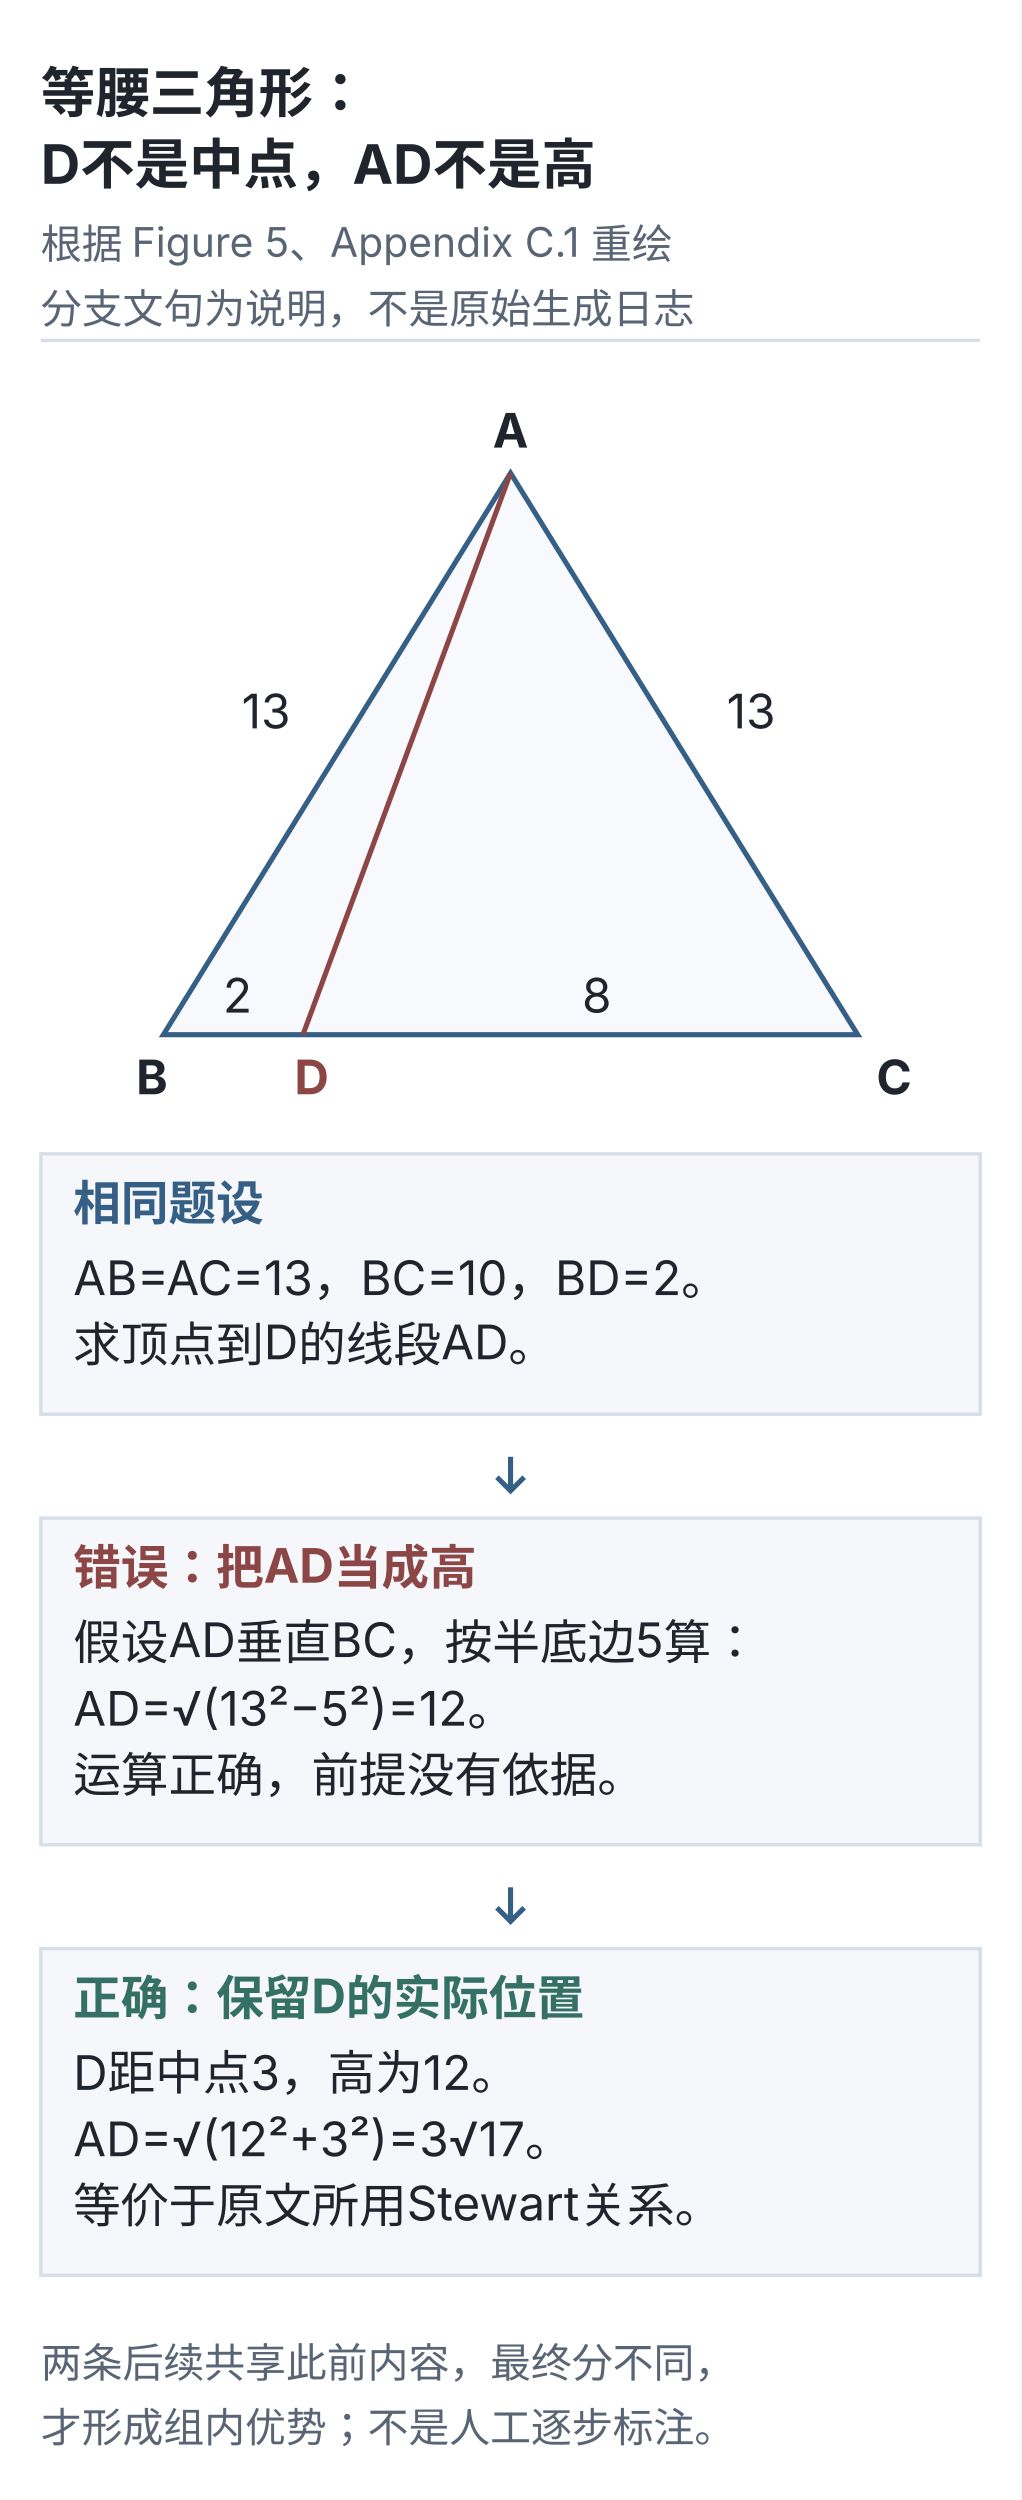
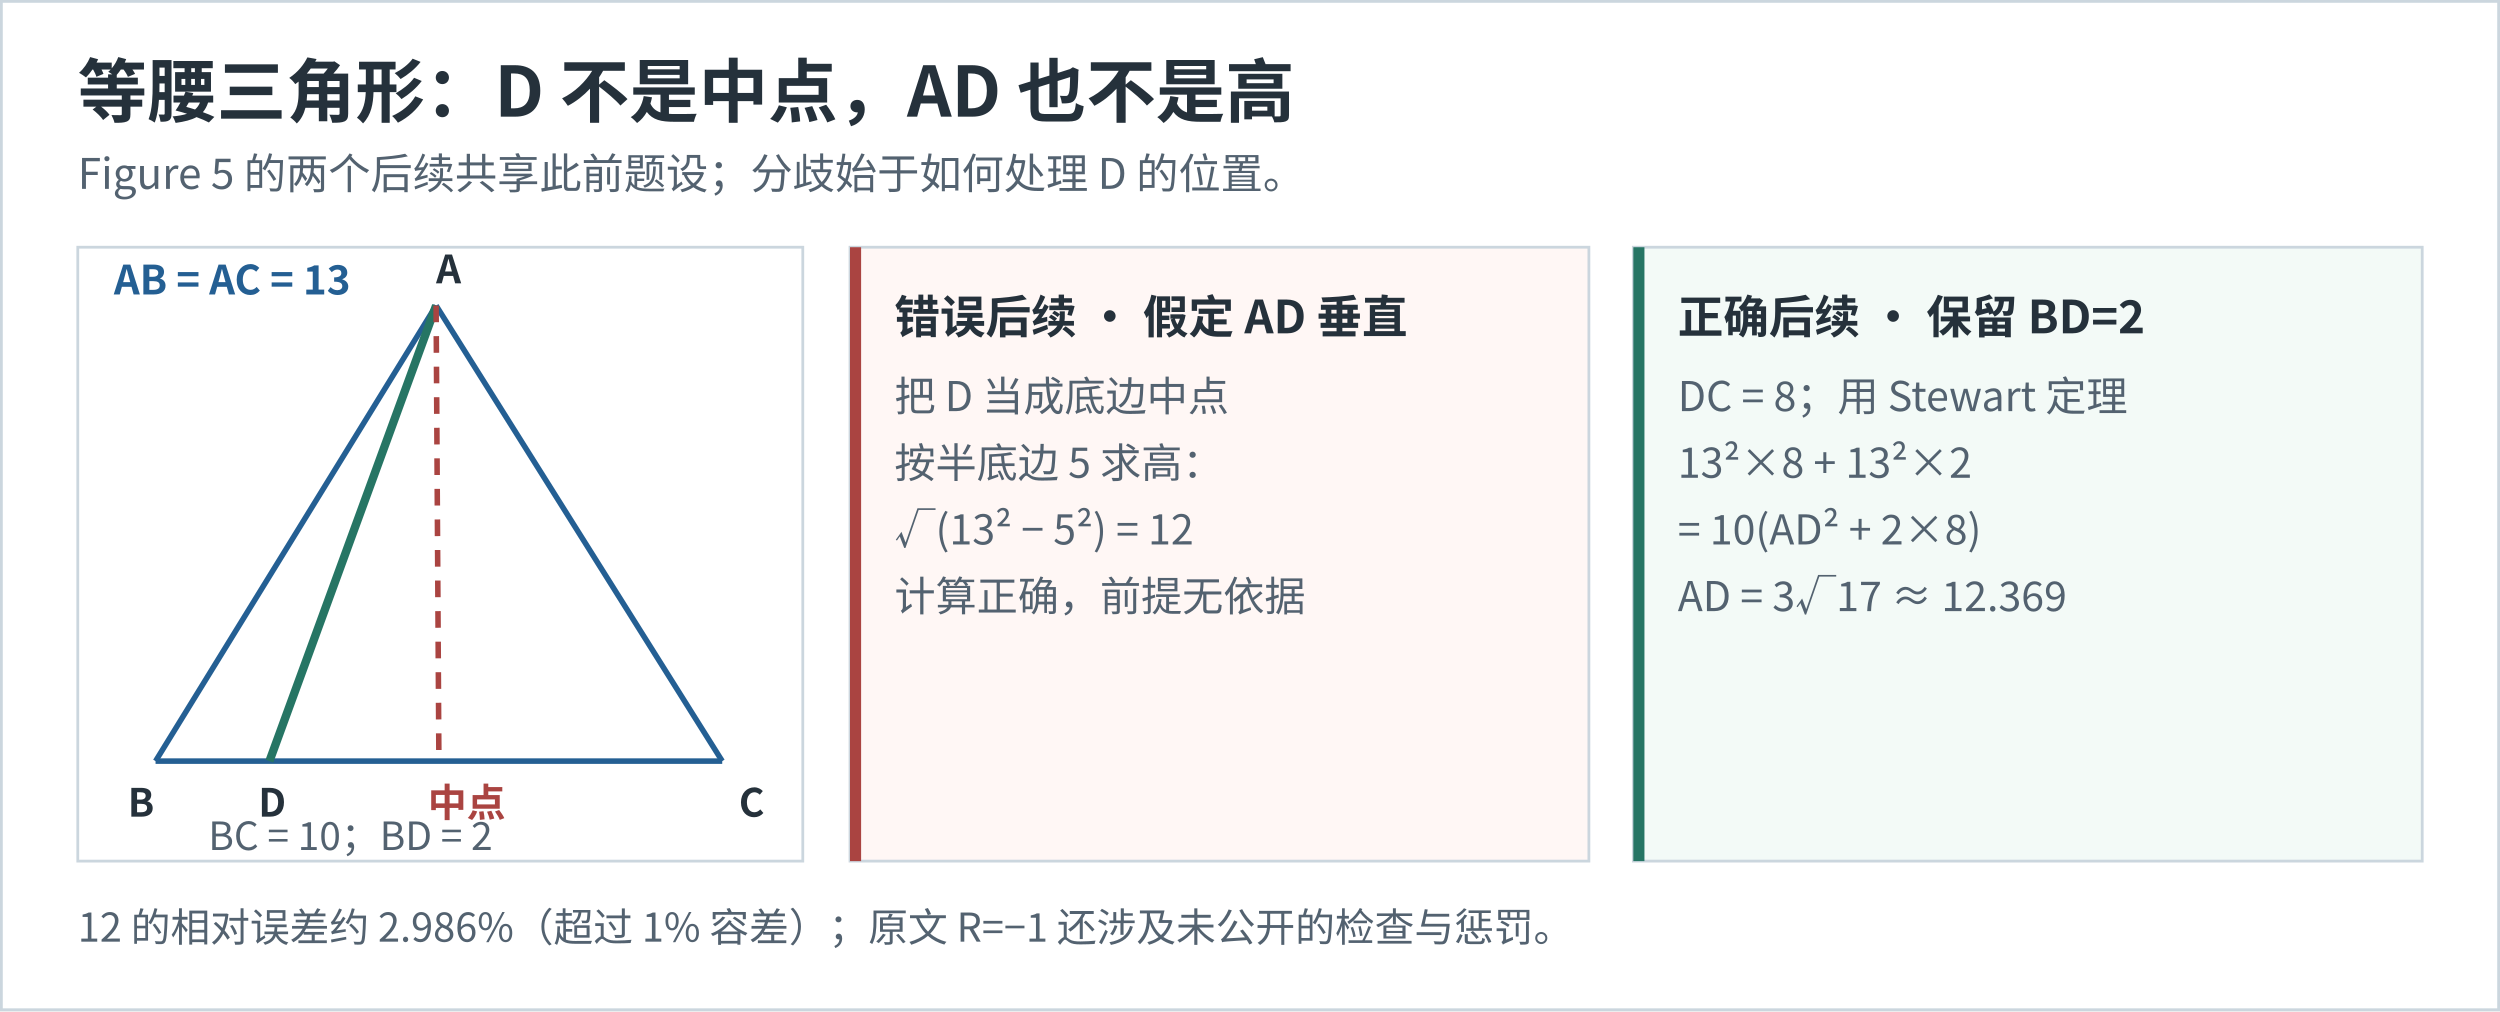
- <svg xmlns="http://www.w3.org/2000/svg" width="600" height="1469" viewBox="0 0 600 1469" role="img" aria-labelledby="title desc">
-   <rect width="600" height="1469" fill="#fff" />
-   <style>text{font-family:Inter,-apple-system,BlinkMacSystemFont,"PingFang SC","Microsoft YaHei",sans-serif}.title{font-size:32px;font-weight:750}.label{font-size:28px;font-weight:750}.main{font-size:28px}.small{font-size:24px}.value{font-size:32px;font-weight:750}</style>
-   <text x="24" y="66" class="title" fill="#20252d" text-anchor="start">等腰三角形：</text>
-   <text x="24" y="108" class="title" fill="#20252d" text-anchor="start">D不是中点，AD不是高</text>
-   <text x="24" y="152" class="small" fill="#596575" text-anchor="start">根据 Figure 5、Appendix C.1 重绘</text>
-   <text x="24" y="190" class="small" fill="#596575" text-anchor="start">分支文句为说明，不是原始生成日志</text>
-   <path d="M24 200H576" stroke="#d7dee7" stroke-width="2" />
-   <path d="M300 278L96 608H504Z" fill="#f7f9fc" stroke="#365f85" stroke-width="3" />
-   <path d="M300 278L178 608" stroke="#8c4646" stroke-width="3" />
-   <text x="300" y="263" class="label" fill="#20252d" text-anchor="middle">A</text>
-   <text x="80" y="643" class="label" fill="#20252d" text-anchor="start">B</text>
-   <text x="173" y="643" class="label" fill="#8c4646" text-anchor="start">D</text>
-   <text x="515" y="643" class="label" fill="#20252d" text-anchor="start">C</text>
-   <text x="142" y="428" class="main" fill="#20252d" text-anchor="start">13</text>
-   <text x="427" y="428" class="main" fill="#20252d" text-anchor="start">13</text>
-   <text x="131" y="595" class="main" fill="#20252d" text-anchor="start">2</text>
-   <text x="342" y="595" class="main" fill="#20252d" text-anchor="start">8</text>
-   <rect x="24" y="678" width="552" height="153" fill="#f5f7fa" stroke="#d7dee7" stroke-width="2" />
-   <text x="43" y="717" class="label" fill="#365f85" text-anchor="start">相同题设</text>
-   <text x="43" y="761" class="main" fill="#20252d" text-anchor="start">AB=AC=13，BC=10，BD=2。</text>
-   <text x="43" y="800" class="main" fill="#20252d" text-anchor="start">求顶点到D的线段AD。</text>
-   <path d="M300 856v20m-8-8 8 8 8-8" fill="none" stroke="#365f85" stroke-width="3" />
-   <rect x="24" y="892" width="552" height="192" fill="#f5f7fa" stroke="#d7dee7" stroke-width="2" />
-   <text x="43" y="931" class="label" fill="#8c4646" text-anchor="start">错误：把AD当成高</text>
-   <text x="43" y="975" class="main" fill="#20252d" text-anchor="start">假设AD垂直BC，按半底边5算：</text>
-   <text x="43" y="1014" class="main" fill="#20252d" text-anchor="start">AD=√(13²−5²)=12。</text>
-   <text x="43" y="1053" class="main" fill="#20252d" text-anchor="start">运算正确，前提没有依据。</text>
-   <path d="M300 1109v20m-8-8 8 8 8-8" fill="none" stroke="#365f85" stroke-width="3" />
-   <rect x="24" y="1145" width="552" height="192" fill="#f5f7fa" stroke="#d7dee7" stroke-width="2" />
-   <text x="43" y="1184" class="label" fill="#357067" text-anchor="start">正确：保留D的实际位置</text>
-   <text x="43" y="1228" class="main" fill="#20252d" text-anchor="start">D距中点3，高为12。</text>
-   <text x="43" y="1267" class="main" fill="#20252d" text-anchor="start">AD=√(12²+3²)=3√17。</text>
-   <text x="43" y="1306" class="main" fill="#20252d" text-anchor="start">等价于原文所用Stewart关系。</text>
-   <text x="24" y="1397" class="small" fill="#596575" text-anchor="start">两条后续共享此前内容，最终分不同，</text>
-   <text x="24" y="1435" class="small" fill="#596575" text-anchor="start">才形成组内优势；不是人工逐步标注。</text>
+ <svg xmlns="http://www.w3.org/2000/svg" width="900" height="364" viewBox="0 0 900 364" role="img" aria-labelledby="title desc">
+   <g font-family="PingFang SC, Hiragino Sans GB, Microsoft YaHei, Noto Sans CJK SC, sans-serif">
+     <rect x="0.5" y="0.5" width="899" height="363" fill="#fff" stroke="#cbd6de" stroke-width="1" />
+     <text x="28" y="42" font-size="25" font-weight="760" fill="#25313b" text-anchor="start">等腰三角形：D 不是中点，AD 也不是高</text>
+     <text x="28" y="68" font-size="15.2" font-weight="400" fill="#536270" text-anchor="start">Figure 5 的两个后续共享此前题设；分歧始于如何处理 D 的位置。</text>
+     <rect x="28" y="89" width="261" height="221" fill="#fff" stroke="#cbd6de" stroke-width="1" />
+     <line x1="157" y1="110" x2="56" y2="274" stroke="#245f93" stroke-width="2" />
+     <line x1="157" y1="110" x2="260" y2="274" stroke="#245f93" stroke-width="2" />
+     <line x1="56" y1="274" x2="260" y2="274" stroke="#245f93" stroke-width="2" />
+     <line x1="157" y1="110" x2="97" y2="274" stroke="#267564" stroke-width="3" />
+     <line x1="157" y1="110" x2="158" y2="274" stroke="#aa4441" stroke-width="2" stroke-dasharray="6 5" />
+     <text x="157" y="102" font-size="14" font-weight="700" fill="#25313b" text-anchor="start">A</text>
+     <text x="46" y="294" font-size="14" font-weight="700" fill="#25313b" text-anchor="start">B</text>
+     <text x="266" y="294" font-size="14" font-weight="700" fill="#25313b" text-anchor="start">C</text>
+     <text x="93" y="294" font-size="14" font-weight="700" fill="#25313b" text-anchor="start">D</text>
+     <text x="154" y="294" font-size="14" font-weight="700" fill="#aa4441" text-anchor="start">中点</text>
+     <text x="41" y="106" font-size="14.5" font-weight="700" fill="#245f93" text-anchor="start">AB = AC = 13</text>
+     <text x="75" y="306" font-size="14" font-weight="400" fill="#536270" text-anchor="start">BC = 10；BD = 2</text>
+     <rect x="306" y="89" width="266" height="221" fill="#fff7f5" stroke="#cbd6de" stroke-width="1" />
+     <rect x="306" y="89" width="4" height="221" fill="#aa4441" stroke="none" stroke-width="1" />
+     <text x="322" y="120" font-size="16.4" font-weight="700" fill="#25313b" text-anchor="start">错误后续 · 假定 AD 垂直</text>
+     <text x="322" y="148" font-size="14.8" font-weight="400" fill="#536270" text-anchor="start">把 D 当成底边中点</text>
+     <text x="322" y="172" font-size="14.8" font-weight="400" fill="#536270" text-anchor="start">按半底边 5 求高：</text>
+     <text x="322" y="196" font-size="14.8" font-weight="400" fill="#536270" text-anchor="start">√(13² − 5²) = 12</text>
+     <text x="322" y="220" font-size="14.8" font-weight="400" fill="#536270" text-anchor="start">计算正确，前提无依据</text>
+     <rect x="588" y="89" width="284" height="221" fill="#f3faf7" stroke="#cbd6de" stroke-width="1" />
+     <rect x="588" y="89" width="4" height="221" fill="#267564" stroke="none" stroke-width="1" />
+     <text x="604" y="120" font-size="16.4" font-weight="700" fill="#25313b" text-anchor="start">正确后续 · 保留 BD=2</text>
+     <text x="604" y="148" font-size="14.8" font-weight="400" fill="#536270" text-anchor="start">DC = 8；用 Stewart 定理</text>
+     <text x="604" y="172" font-size="14.8" font-weight="400" fill="#536270" text-anchor="start">13²×8 + 13²×2</text>
+     <text x="604" y="196" font-size="14.8" font-weight="400" fill="#536270" text-anchor="start">= 10(AD² + 2×8)</text>
+     <text x="604" y="220" font-size="14.8" font-weight="400" fill="#536270" text-anchor="start">AD = 3√17 ≈ 12.369</text>
+     <text x="28" y="339" font-size="14.3" font-weight="400" fill="#536270" text-anchor="start">12 的相对误差约 2.986%（超过 1% 容差）；原文 R=−1 还涉及未公开的检查与惩罚。</text>
+   </g>
</svg>
